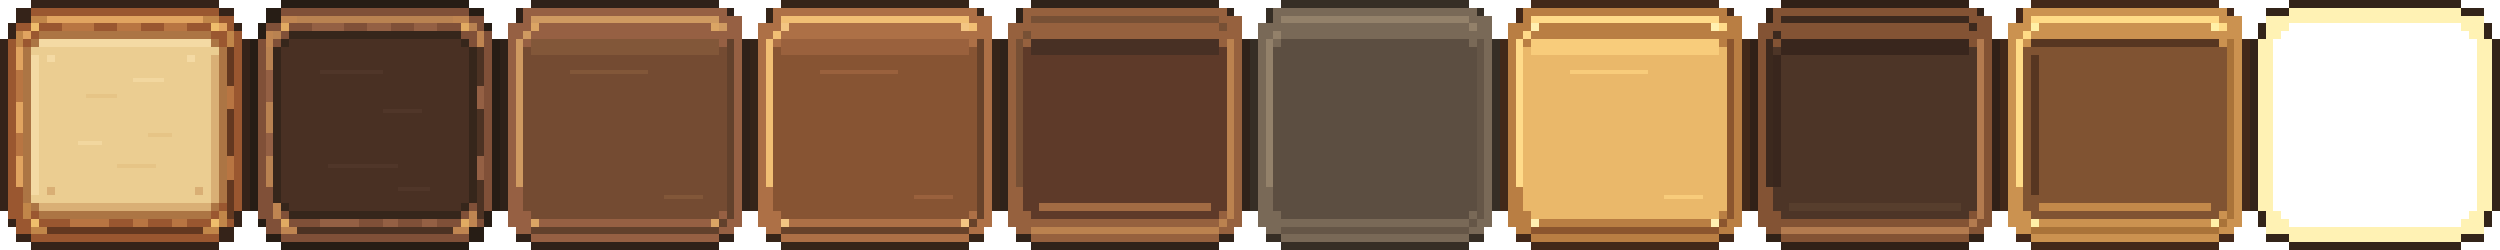
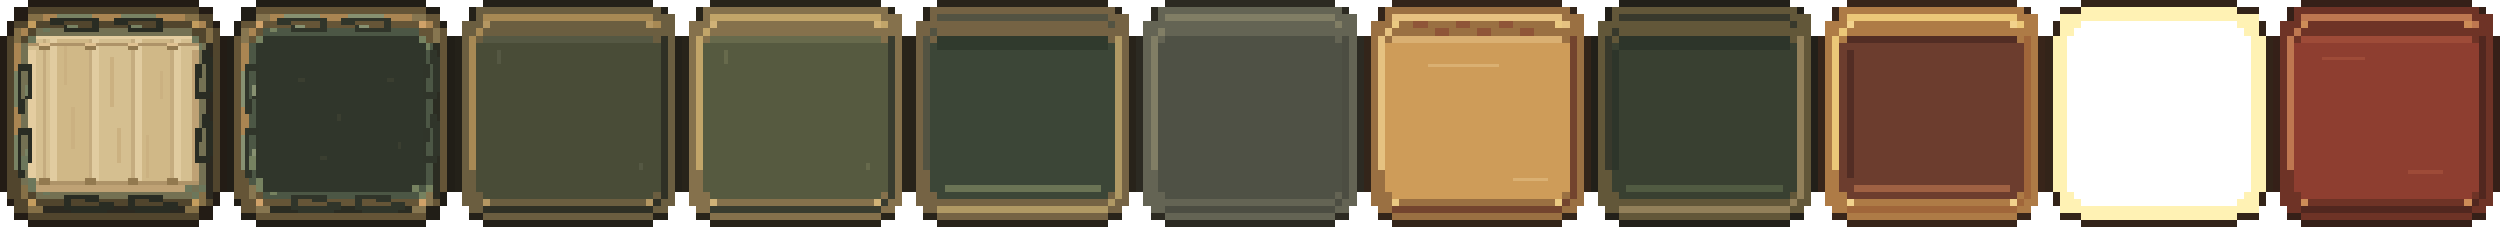
- <svg xmlns="http://www.w3.org/2000/svg" width="320" height="32" viewBox="0 0 320 32" shape-rendering="crispEdges">
+ <svg xmlns="http://www.w3.org/2000/svg" width="352" height="32" viewBox="0 0 352 32" shape-rendering="crispEdges">
  <defs>
    <path id="outer" d="M4 0h24v1h2v2h1v2h1v22h-1v2h-1v2h-2v1H4v-1H2v-2H1v-2H0V5h1V3h1V1h2z" />
    <path id="rim" d="M4 1h24v1h2v2h1v23h-1v2h-2v2H4v-1H2v-2H1V5h1V3h2z" />
    <path id="inner" d="M5 4h22v1h1v1h1v20h-1v1h-1v1H5v-1H4v-1H3V6h1V5h1z" />
    <path id="face" d="M5 5h22v1h1v20h-1v1H5v-1H4V6h1z" />
    <path id="slot_face" d="M4 5h24v1h1v21h-1v1H4v-1H3V6h1z" />
    <path id="small_rim" d="M3 1h26v1h2v27h-1v1h-2v1H4v-1H2v-1H1V3h2z" />
    <path id="corners" d="M4 2h2v1H4zm-2 2h1v2H2zm24-2h2v1h-2zm3 2h1v2h-1zM3 26h1v2H3zm1 3h2v1H4zm24-2h1v2h-1zm-2 2h2v1h-2z" />
-     <path id="rail_grain" d="M8 3h4v1H8zm7 0h3v1h-3zm6 0h3v1h-3zM9 28h5v1H9zm8 0h2v1h-2zm5 0h2v1h-2zM2 9h1v4H2zm0 8h1v3H2zm27-6h1v3h-1zm0 9h1v3h-1z" />
    <path id="pin_glints" d="M4 3h1v1H4zm23 0h1v1h-1zM4 28h1v1H4zm23 0h1v1h-1z" />
    <path id="bevel_light" d="M4 2h24v1H4zM2 5h1v19H2zM3 4h1v1H3zm25-1h1v1h-1z" />
    <path id="bevel_shadow" d="M4 29h24v1H4zm25-24h1v23h-1zm-1 23h1v1h-1z" />
+     <path id="coil" d="M7 2.5h1v-.5h5v.5h1v2h-5v-1h2v.5h2v-1h-4v.5H7zm9 0h1v-.5h5v.5h1v2h-5v-1h2v.5h2v-1h-4v.5h-2z" />
+     <path id="coil_glint" d="M8 2h5v.5H8zm1.5 1.5h1.5V4H9.5zm7.5-1.5h5v.5h-5zm1.5 1.5h1.5V4h-1.5z" />
+     <g id="coil_frieze">
+       <use href="#coil" />
+       <use href="#coil" transform="rotate(180 16 16)" />
+       <use href="#coil" transform="rotate(-90 16 16)" />
+       <use href="#coil" transform="rotate(90 16 16)" />
+     </g>
+     <g id="coil_highlights">
+       <use href="#coil_glint" />
+       <use href="#coil_glint" transform="rotate(-90 16 16)" />
+     </g>
+     <path id="patina" d="M4 5h1v1H4zm2-1h1v.5H6zm21 1h1v1h-1zm1 1h.5v1H28zM3 22h1v2H3zm1 3h1v1H4zm0 1h1v1H4zm2 1h1v.5H6zm20-1h1v1h-1zm1 1h1v1h-1zm1-1h1v1h-1z" />
+     <path id="braid" d="M7 3h2v1H7zm3 1h2v1h-2zm3-1h2v1h-2zm3 1h2v1h-2zm3-1h2v1h-2zm3 1h2v1h-2z" />
  </defs>
  <g>
-     <use href="#outer" fill="#352319" />
-     <use href="#rim" fill="#9a5730" />
-     <use href="#bevel_light" fill="#e1a460" />
-     <use href="#bevel_shadow" fill="#633820" />
-     <use href="#inner" fill="#ac7544" />
-     <use href="#face" fill="#ebcd91" />
-     <path fill="#f4daa4" d="M5 5h22v1H5zM4 7h1v18H4zM6 7h1v1H6zM24 7h1v1h-1z" />
-     <path fill="#d9af75" d="M27 7h1v19h-1zM5 26h22v1H5zM6 24h1v1H6zm19 0h1v1h-1z" />
-     <path fill="#e6c486" d="M11 12h4v.5h-4zm8 5h3v.5h-3zm-4 4h5v.5h-5z" />
-     <path fill="#f2d79f" d="M17 10h4v.5h-4zM10 18h3v.5h-3z" />
-     <use href="#rail_grain" fill="#b87542" />
-     <use href="#corners" fill="#c18649" />
-     <use href="#pin_glints" fill="#efbe6c" />
+     <use href="#outer" fill="#231c15" />
+     <use href="#rim" fill="#51452d" />
+     <use href="#bevel_light" fill="#aa8552" />
+     <use href="#bevel_shadow" fill="#2c2920" />
+     <use href="#inner" fill="#747153" />
+     <use href="#face" fill="#d5bf90" />
+     <path fill="#d0b887" d="M8 5.5h4.5v21H8zm12 0h4v21h-4z" />
+     <path fill="#c5ac7f" d="M6 5.5h.5v21H6zm6.5 0h.5v21h-.5zm6 0h.5v21h-.5zm5.5 0h.5v21H24z" />
+     <path fill="#e1cca0" d="M7 5.5h1v21H7zm6 0h1v21h-1zm6 0h1v21h-1zm5.5 0h1v21h-1z" />
+     <path fill="#cbb181" d="M9 6h.5v6H9zm1 9h.5v6H10zm5.5-7h.5v7h-.5zm1 10h.5v5h-.5zm4 1h.5v6h-.5zm2-9h.5v4h-.5z" />
+     <path fill="#e4cda0" d="M5 5h22v.5H5zM4 7h1v18H4z" />
+     <path fill="#bfa275" d="M27 7h1v19h-1zM5 26h22v1H5z" />
+     <path fill="#ae9368" d="M4 6h24v.5H4zm0 19.5h24v.5H4z" />
+     <path fill="#92794f" d="M5.5 6h1.5v1H5.5zm6.5 0h1.5v1H12zm6 0h1.5v1H18zm5.5 0h1.5v1h-1.5zM5.5 25h1.5v1H5.5zm6.5 0h1.5v1H12zm6 0h1.5v1H18zm5.5 0h1.5v1h-1.5z" />
+     <path fill="#e0c292" d="M5.5 6h1.5v.5H5.5zm6.5 0h1.5v.5H12zm6 0h1.5v.5H18zm5.5 0h1.5v.5h-1.5z" />
+     <use href="#coil_frieze" fill="#292c23" />
+     <use href="#coil_highlights" fill="#788263" />
+     <use href="#patina" fill="#6c775b" />
+     <use href="#corners" fill="#857047" />
+     <use href="#pin_glints" fill="#c49d5e" />
  </g>
  <g transform="translate(32 0)">
-     <use href="#outer" fill="#271d15" />
-     <use href="#rim" fill="#805038" />
-     <use href="#bevel_light" fill="#b98251" />
-     <use href="#bevel_shadow" fill="#4c3223" />
-     <use href="#inner" fill="#36261b" />
-     <use href="#face" fill="#493023" />
-     <path fill="#503629" d="M9 9h8v.5H9zm8 5h5v.5h-5zm-7 7h9v.5h-9zm9 3h4v.5h-4z" />
-     <use href="#rail_grain" fill="#946044" />
-     <use href="#corners" fill="#bf8551" />
-     <use href="#pin_glints" fill="#e1ab62" />
+     <use href="#outer" fill="#211e17" />
+     <use href="#rim" fill="#655537" />
+     <use href="#bevel_light" fill="#aa8552" />
+     <use href="#bevel_shadow" fill="#2b2c22" />
+     <use href="#inner" fill="#4c5745" />
+     <use href="#face" fill="#30362b" />
+     <path fill="#3a3e30" d="M10 11h1v.5h-1zm5.5 5h.5v1h-.5zm7-5h1v.5h-1zm1.5 9h.5v1h-.5zm-11 2h1v.5h-1z" />
+     <use href="#coil_frieze" fill="#30352a" />
+     <use href="#coil_highlights" fill="#879171" />
+     <use href="#patina" fill="#768260" />
+     <use href="#corners" fill="#877650" />
+     <use href="#pin_glints" fill="#d0a269" />
  </g>
  <g transform="translate(64 0)">
-     <use href="#outer" fill="#2f2119" />
-     <use href="#small_rim" fill="#966043" />
-     <use href="#bevel_light" fill="#cf9a61" />
-     <use href="#bevel_shadow" fill="#62412c" />
-     <use href="#slot_face" fill="#744b32" />
-     <path fill="#825739" d="M4 5h24v2H4zm5 4h10v.5H9zm12 16h5v.5h-5z" />
-     <use href="#pin_glints" fill="#dba564" />
+     <use href="#outer" fill="#242119" />
+     <use href="#small_rim" fill="#6b5e40" />
+     <use href="#bevel_light" fill="#a78954" />
+     <use href="#bevel_shadow" fill="#2f3025" />
+     <use href="#slot_face" fill="#494c37" />
+     <path fill="#555843" d="M4 5h24v1H4zm2 2h.5v2H6zm20 16h.5v1H26z" />
+     <use href="#pin_glints" fill="#b49762" />
  </g>
  <g transform="translate(96 0)">
-     <use href="#outer" fill="#362519" />
-     <use href="#small_rim" fill="#ad7046" />
-     <use href="#bevel_light" fill="#f1bf74" />
-     <use href="#bevel_shadow" fill="#67422a" />
-     <use href="#slot_face" fill="#875433" />
-     <path fill="#9a613d" d="M4 5h24v2H4zm5 4h10v.5H9zm12 16h5v.5h-5z" />
-     <use href="#pin_glints" fill="#f3c582" />
+     <use href="#outer" fill="#28241a" />
+     <use href="#small_rim" fill="#85714c" />
+     <use href="#bevel_light" fill="#c2a569" />
+     <use href="#bevel_shadow" fill="#393c2f" />
+     <use href="#slot_face" fill="#565a40" />
+     <path fill="#676a4c" d="M4 5h24v1H4zm2 2h.5v2H6zm20 16h.5v1H26z" />
+     <use href="#pin_glints" fill="#d0b277" />
  </g>
  <g transform="translate(128 0)">
-     <use href="#outer" fill="#30231a" />
-     <use href="#small_rim" fill="#96613e" />
-     <use href="#bevel_light" fill="#775035" />
-     <use href="#bevel_shadow" fill="#bb824f" />
-     <use href="#slot_face" fill="#5e3a29" />
-     <path fill="#483024" d="M4 5h24v2H4z" />
-     <path fill="#a26b43" d="M5 26h22v1H5z" />
+     <use href="#outer" fill="#28231a" />
+     <use href="#small_rim" fill="#756344" />
+     <use href="#bevel_light" fill="#535342" />
+     <use href="#bevel_shadow" fill="#b09964" />
+     <use href="#slot_face" fill="#3c4637" />
+     <path fill="#303a2d" d="M4 5h24v2H4z" />
+     <path fill="#6b7455" d="M5 26h22v1H5z" />
  </g>
  <g transform="translate(160 0)">
-     <use href="#outer" fill="#362e25" />
-     <use href="#small_rim" fill="#796957" />
-     <use href="#bevel_light" fill="#93816a" />
-     <use href="#bevel_shadow" fill="#655647" />
-     <use href="#slot_face" fill="#5c4e41" />
+     <use href="#outer" fill="#2c2a22" />
+     <use href="#small_rim" fill="#646454" />
+     <use href="#bevel_light" fill="#817e65" />
+     <use href="#bevel_shadow" fill="#4c4d42" />
+     <use href="#slot_face" fill="#4f5145" />
  </g>
  <g transform="translate(192 0)">
-     <use href="#outer" fill="#422819" />
-     <use href="#small_rim" fill="#b97e43" />
-     <use href="#bevel_light" fill="#ffdb8a" />
-     <use href="#bevel_shadow" fill="#8b552e" />
-     <use href="#slot_face" fill="#eab86a" />
-     <path fill="#f8cc7b" d="M4 5h24v2H4zm5 4h10v.5H9zm12 16h5v.5h-5z" />
-     <use href="#pin_glints" fill="#fff0b1" />
+     <use href="#outer" fill="#33251a" />
+     <use href="#small_rim" fill="#9a7042" />
+     <use href="#bevel_light" fill="#e6c281" />
+     <use href="#bevel_shadow" fill="#73442e" />
+     <use href="#slot_face" fill="#ce9c59" />
+     <path fill="#dab072" d="M4 5h24v1H4zm5 4h10v.5H9zm12 16h5v.5h-5z" />
+     <use href="#braid" fill="#8f5538" />
+     <use href="#pin_glints" fill="#eac982" />
  </g>
  <g transform="translate(224 0)">
-     <use href="#outer" fill="#302117" />
-     <use href="#small_rim" fill="#835334" />
-     <use href="#bevel_light" fill="#3c291e" />
-     <use href="#bevel_shadow" fill="#b37b4f" />
-     <use href="#slot_face" fill="#4d3527" />
-     <path fill="#39261d" d="M4 5h24v2H4zM3 7h1v17H3z" />
-     <path fill="#573e2d" d="M5 26h22v1H5z" />
+     <use href="#outer" fill="#222019" />
+     <use href="#small_rim" fill="#625739" />
+     <use href="#bevel_light" fill="#38392c" />
+     <use href="#bevel_shadow" fill="#92805a" />
+     <use href="#slot_face" fill="#394031" />
+     <path fill="#2d352a" d="M4 5h24v2H4zM3 7h1v17H3z" />
+     <path fill="#515b42" d="M5 26h22v1H5z" />
  </g>
  <g transform="translate(256 0)">
-     <use href="#outer" fill="#43281a" />
-     <use href="#small_rim" fill="#cb9250" />
-     <use href="#bevel_light" fill="#ffdb87" />
-     <use href="#bevel_shadow" fill="#a97339" />
-     <use href="#slot_face" fill="#805332" />
-     <path fill="#573621" d="M4 5h24v1H4zm0 2h1v18H4z" />
-     <path fill="#c3894a" d="M5 26h22v1H5z" />
-     <use href="#pin_glints" fill="#fff0a7" />
+     <use href="#outer" fill="#38251a" />
+     <use href="#small_rim" fill="#ae7b46" />
+     <use href="#bevel_light" fill="#ebc778" />
+     <use href="#bevel_shadow" fill="#a0663a" />
+     <use href="#slot_face" fill="#6c3d2e" />
+     <path fill="#522d24" d="M4 5h24v1H4zm0 2h1v18H4z" />
+     <path fill="#9f6143" d="M5 26h22v1H5z" />
+     <use href="#pin_glints" fill="#f2d28c" />
  </g>
  <g transform="translate(288 0)">
    <path fill="#332419" d="M5 0h22v1h3v2h1v2h1v22h-1v2h-1v2h-3v1H5v-1H2v-2H1v-2H0V5h1V3h1V1h3zm0 3v1H4v1H3v22h1v1h1v1h22v-1h1v-1h1V5h-1V4h-1V3z" />
    <path fill="#fff2b4" d="M5 1h22v1h3v3h1v22h-1v3h-3v1H5v-1H2v-3H1V5h1V2h3zm0 2v1H4v1H3v22h1v1h1v1h22v-1h1v-1h1V5h-1V4h-1V3z" />
  </g>
+   <g transform="translate(320 0)">
+     <use href="#outer" fill="#352018" />
+     <use href="#small_rim" fill="#6e3326" />
+     <use href="#bevel_light" fill="#be7750" />
+     <use href="#bevel_shadow" fill="#51271f" />
+     <use href="#slot_face" fill="#8e3e30" />
+     <path fill="#9e4b38" d="M4 5h24v1H4zm3 3h6v.5H7zm12 16h5v.5h-5z" />
+     <use href="#pin_glints" fill="#cd8c57" />
+   </g>
</svg>
